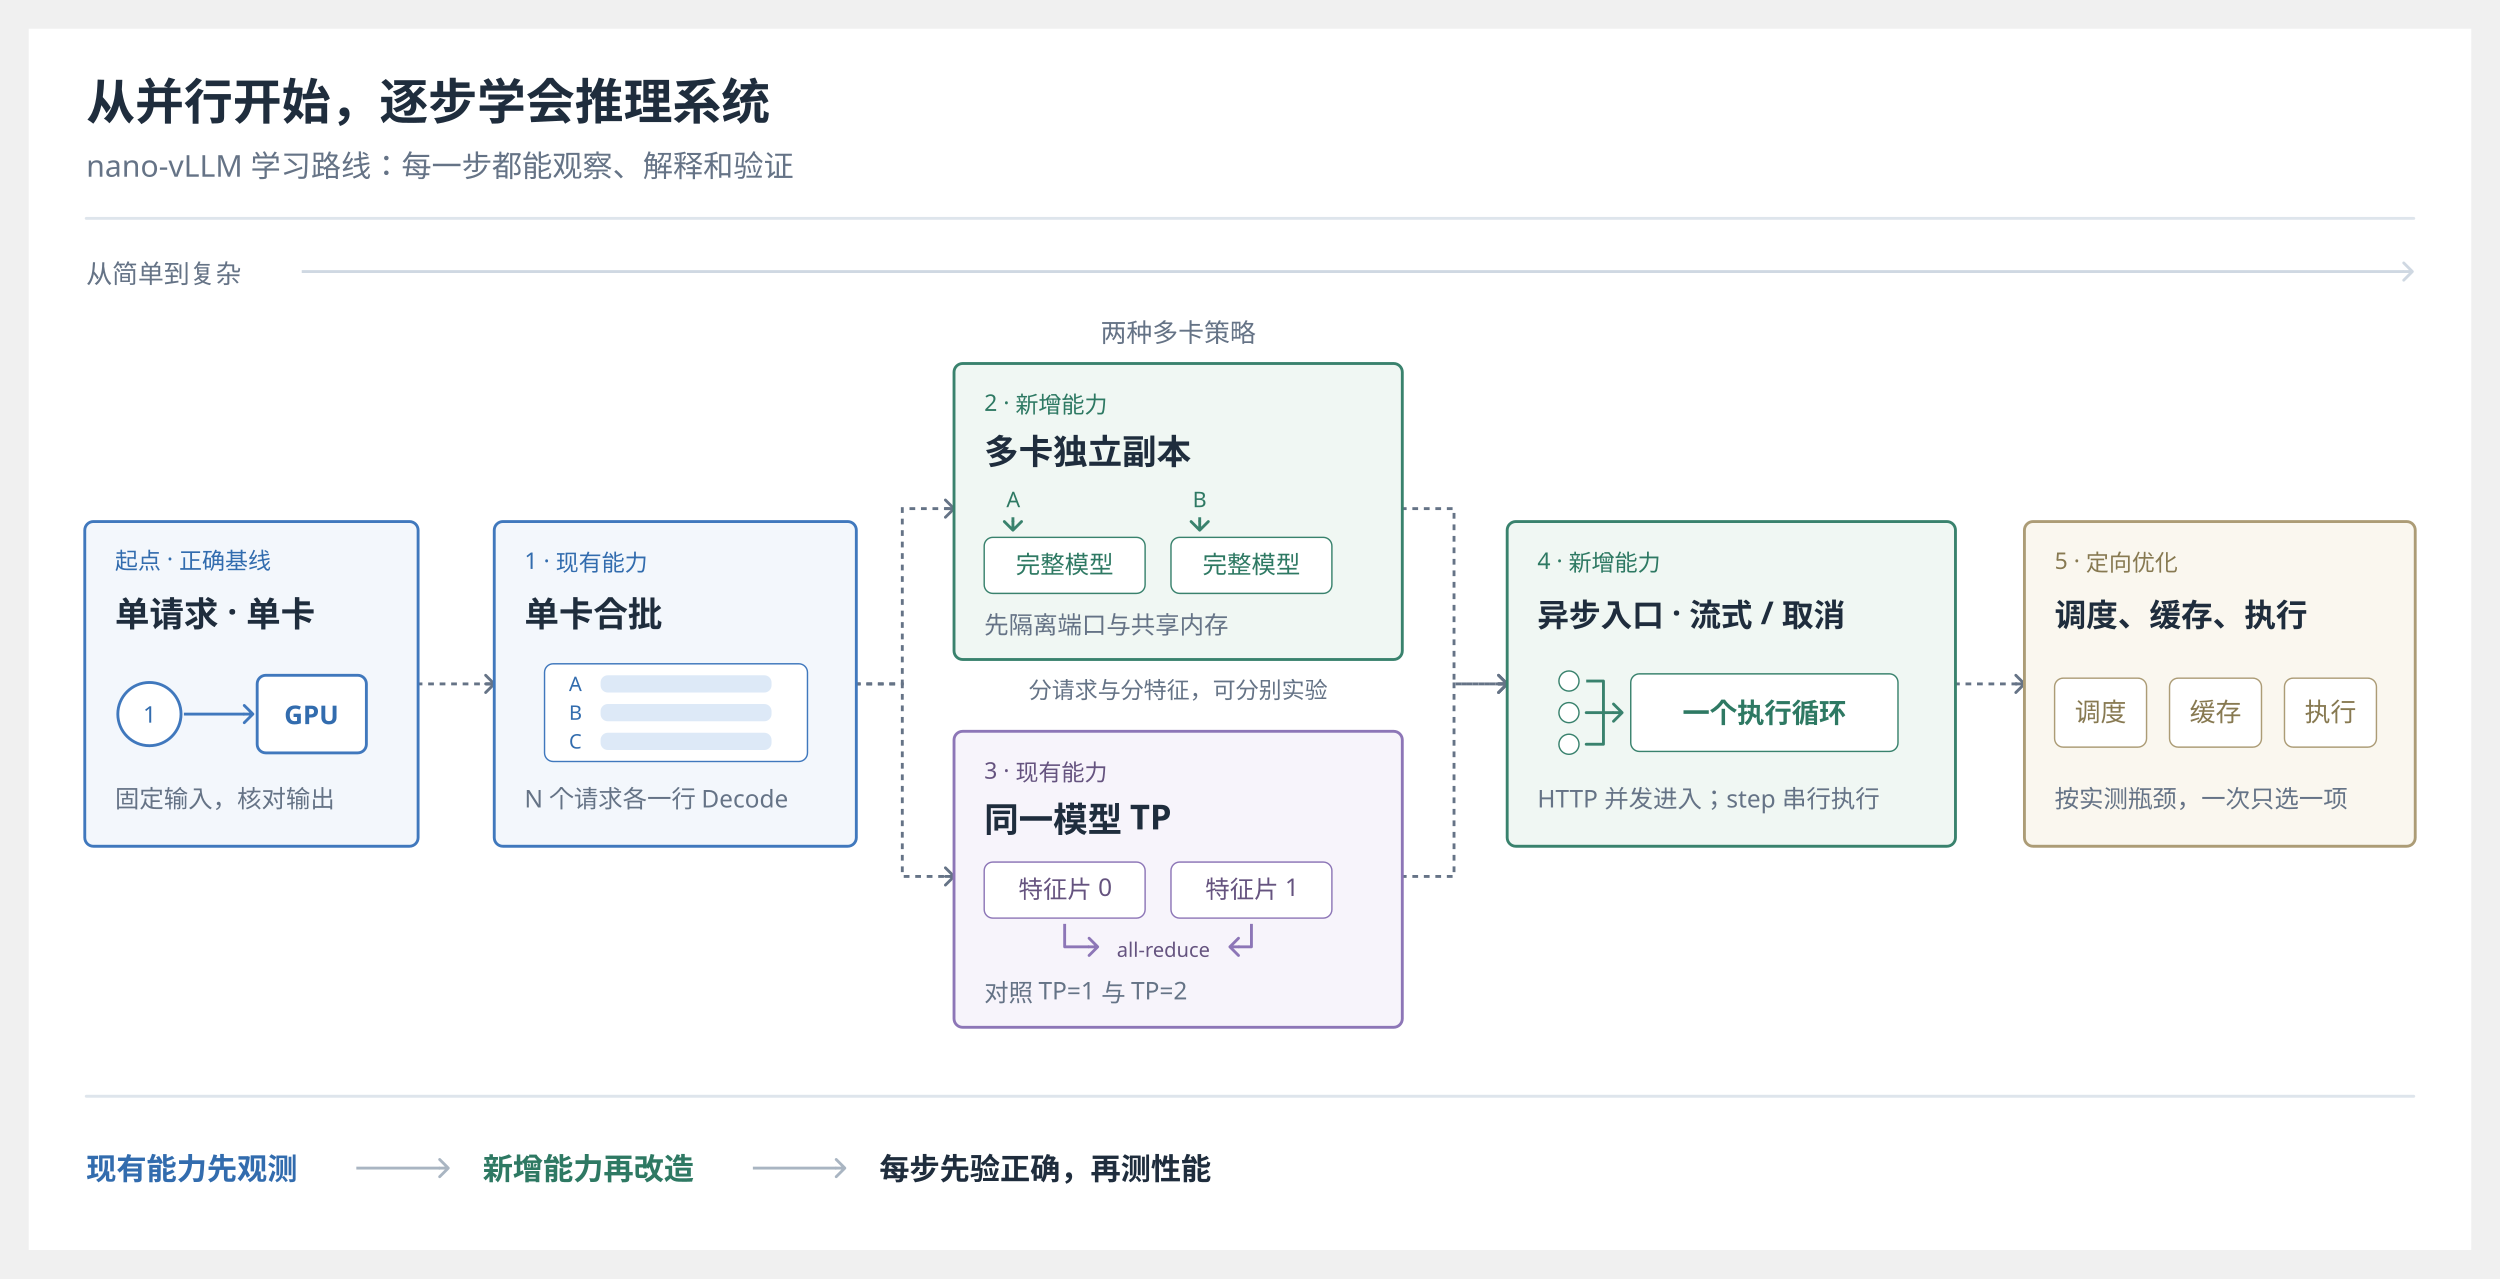
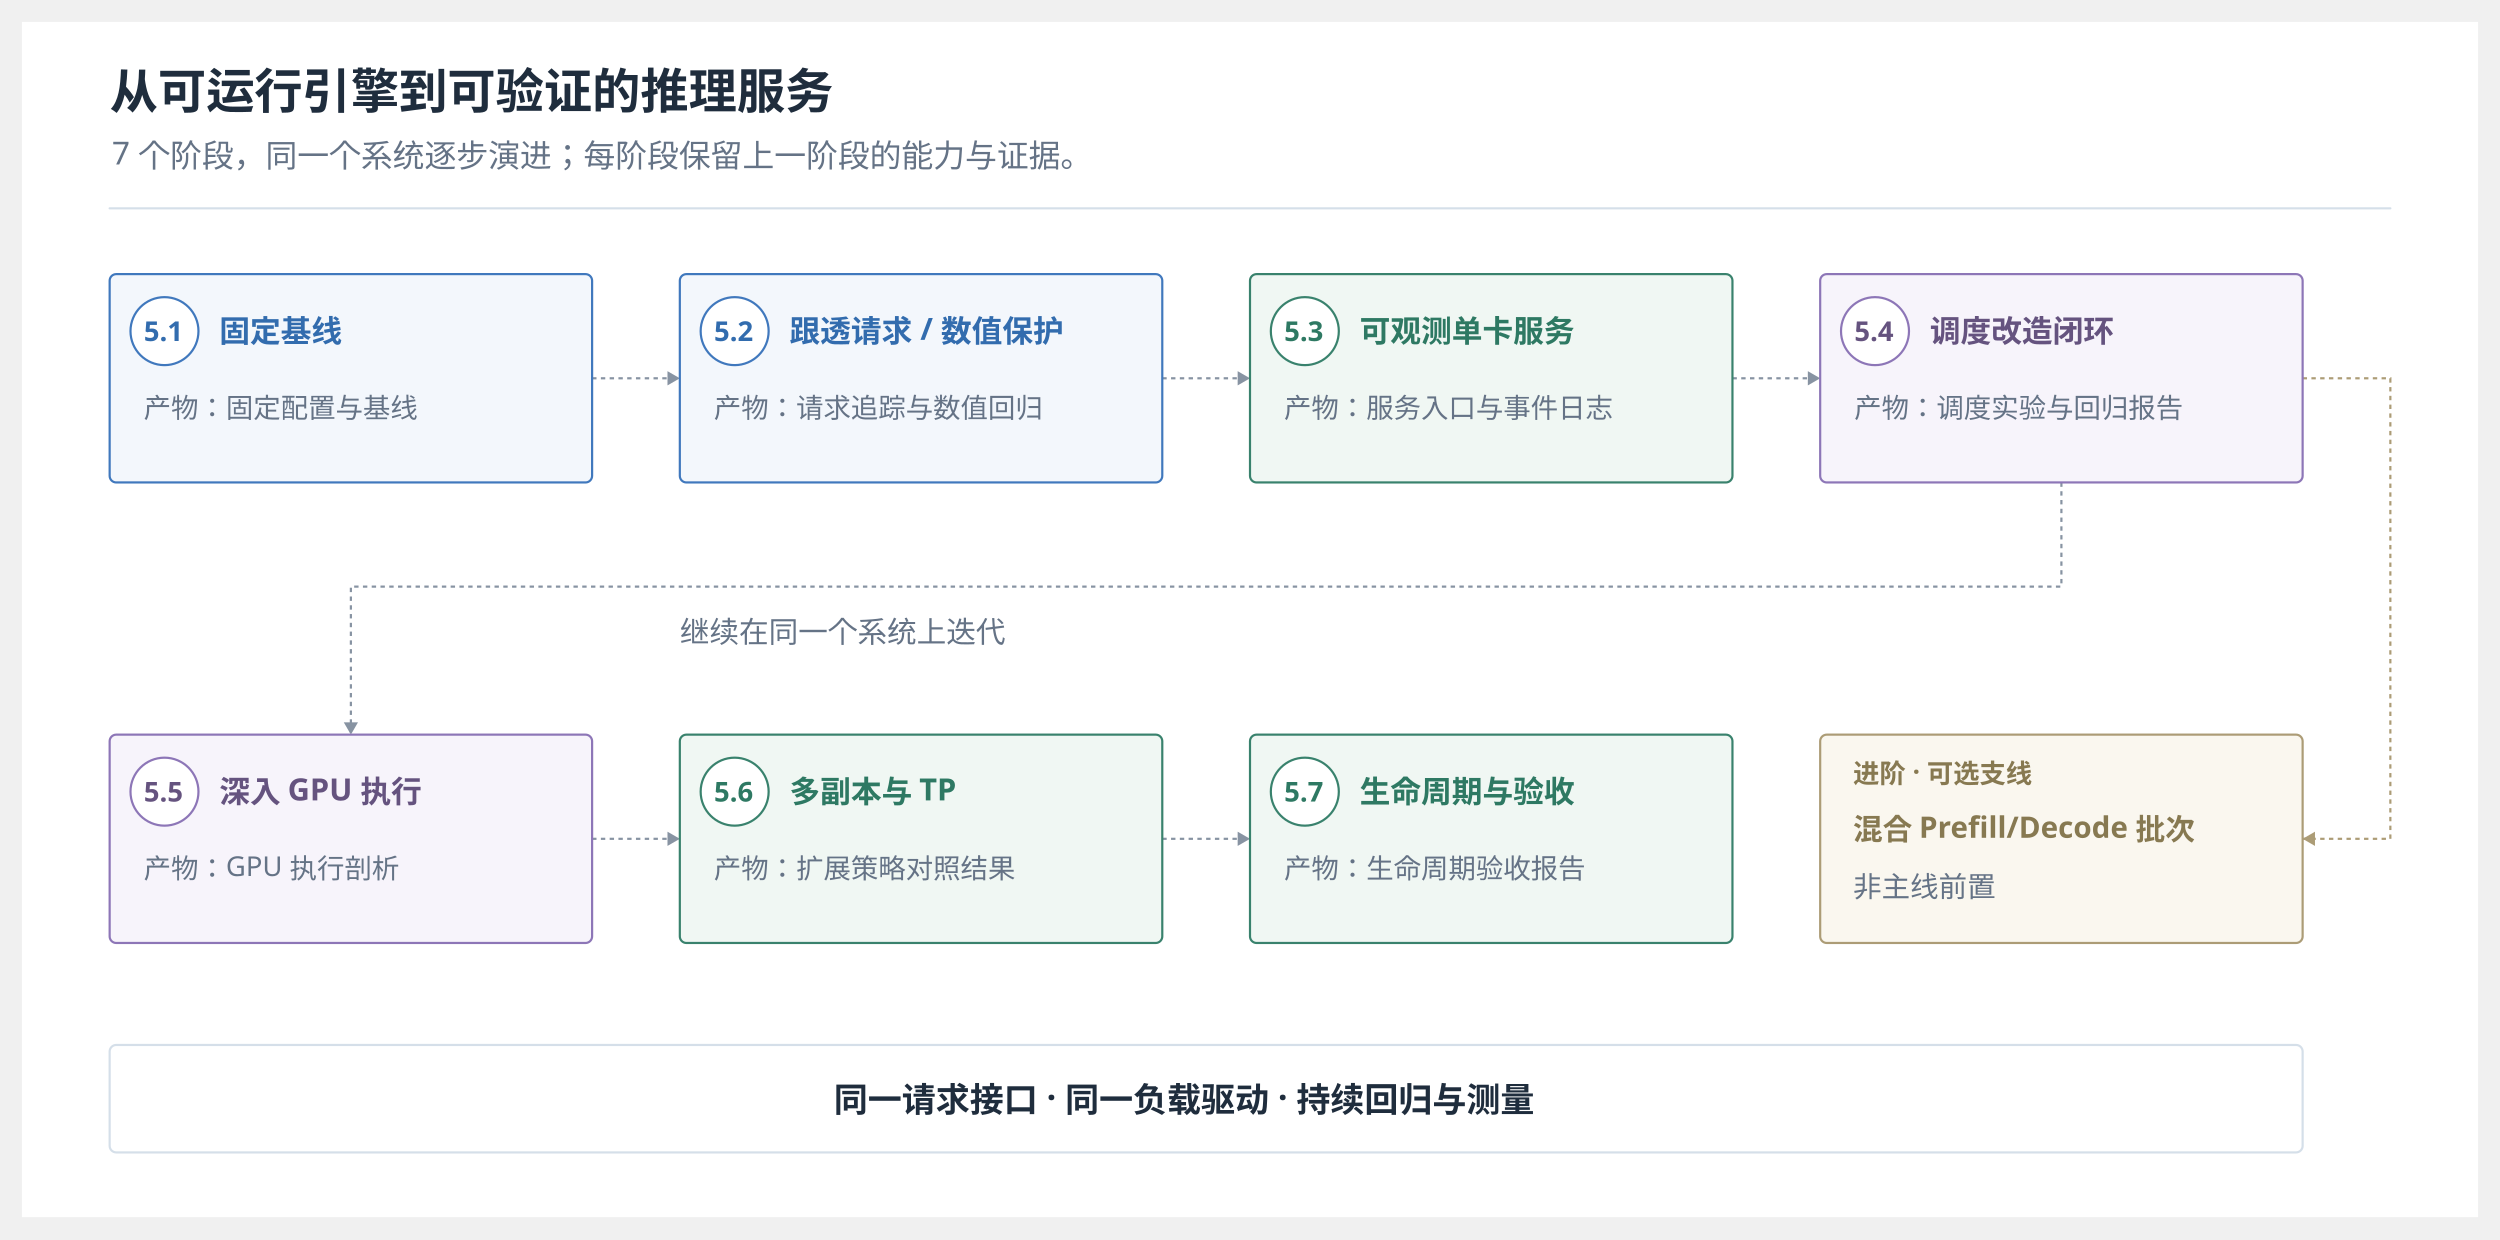
- <svg xmlns="http://www.w3.org/2000/svg" width="1740" height="890" viewBox="-20 -20 1740 890">
+ <svg xmlns="http://www.w3.org/2000/svg" width="2280" height="1130" viewBox="-20 -20 2280 1130">
  <defs>
-     <marker id="connector-arrow-0" markerUnits="userSpaceOnUse" markerWidth="40" markerHeight="40" refX="7" refY="0" orient="auto" overflow="visible">
-       <path fill="none" stroke="#cfd8e2" stroke-width="2" stroke-linecap="round" stroke-linejoin="round" d="M 0 -6 L 6 0 L 0 6 M 0 0 L 6 0" />
-     </marker>
-     <marker id="connector-arrow-1" markerUnits="userSpaceOnUse" markerWidth="40" markerHeight="40" refX="7" refY="0" orient="auto" overflow="visible">
-       <path fill="none" stroke="#657386" stroke-width="2" stroke-linecap="round" stroke-linejoin="round" d="M 0 -6 L 6 0 L 0 6 M 0 0 L 6 0" />
-     </marker>
-     <marker id="connector-arrow-2" markerUnits="userSpaceOnUse" markerWidth="40" markerHeight="40" refX="7" refY="0" orient="auto" overflow="visible">
-       <path fill="none" stroke="#657386" stroke-width="2" stroke-linecap="round" stroke-linejoin="round" d="M 0 -6 L 6 0 L 0 6 M 0 0 L 6 0" />
-     </marker>
-     <marker id="connector-arrow-3" markerUnits="userSpaceOnUse" markerWidth="40" markerHeight="40" refX="7" refY="0" orient="auto" overflow="visible">
-       <path fill="none" stroke="#657386" stroke-width="2" stroke-linecap="round" stroke-linejoin="round" d="M 0 -6 L 6 0 L 0 6 M 0 0 L 6 0" />
-     </marker>
-     <marker id="connector-arrow-4" markerUnits="userSpaceOnUse" markerWidth="40" markerHeight="40" refX="7" refY="0" orient="auto" overflow="visible">
-       <path fill="none" stroke="#657386" stroke-width="2" stroke-linecap="round" stroke-linejoin="round" d="M 0 -6 L 6 0 L 0 6 M 0 0 L 6 0" />
-     </marker>
-     <marker id="connector-arrow-5" markerUnits="userSpaceOnUse" markerWidth="40" markerHeight="40" refX="7" refY="0" orient="auto" overflow="visible">
-       <path fill="none" stroke="#657386" stroke-width="2" stroke-linecap="round" stroke-linejoin="round" d="M 0 -6 L 6 0 L 0 6 M 0 0 L 6 0" />
-     </marker>
-     <marker id="connector-arrow-6" markerUnits="userSpaceOnUse" markerWidth="40" markerHeight="40" refX="7" refY="0" orient="auto" overflow="visible">
-       <path fill="none" stroke="#657386" stroke-width="2" stroke-linecap="round" stroke-linejoin="round" d="M 0 -6 L 6 0 L 0 6 M 0 0 L 6 0" />
-     </marker>
-     <marker id="connector-arrow-7" markerUnits="userSpaceOnUse" markerWidth="40" markerHeight="40" refX="7" refY="0" orient="auto" overflow="visible">
-       <path fill="none" stroke="#4078bd" stroke-width="2" stroke-linecap="round" stroke-linejoin="round" d="M 0 -6 L 6 0 L 0 6 M 0 0 L 6 0" />
-     </marker>
-     <marker id="connector-arrow-8" markerUnits="userSpaceOnUse" markerWidth="40" markerHeight="40" refX="7" refY="0" orient="auto" overflow="visible">
-       <path fill="none" stroke="#39826d" stroke-width="2" stroke-linecap="round" stroke-linejoin="round" d="M 0 -6 L 6 0 L 0 6 M 0 0 L 6 0" />
-     </marker>
-     <marker id="connector-arrow-9" markerUnits="userSpaceOnUse" markerWidth="40" markerHeight="40" refX="7" refY="0" orient="auto" overflow="visible">
-       <path fill="none" stroke="#39826d" stroke-width="2" stroke-linecap="round" stroke-linejoin="round" d="M 0 -6 L 6 0 L 0 6 M 0 0 L 6 0" />
-     </marker>
-     <marker id="connector-arrow-10" markerUnits="userSpaceOnUse" markerWidth="40" markerHeight="40" refX="7" refY="0" orient="auto" overflow="visible">
-       <path fill="none" stroke="#8d76b7" stroke-width="2" stroke-linecap="round" stroke-linejoin="round" d="M 0 -6 L 6 0 L 0 6 M 0 0 L 6 0" />
-     </marker>
-     <marker id="connector-arrow-11" markerUnits="userSpaceOnUse" markerWidth="40" markerHeight="40" refX="7" refY="0" orient="auto" overflow="visible">
-       <path fill="none" stroke="#8d76b7" stroke-width="2" stroke-linecap="round" stroke-linejoin="round" d="M 0 -6 L 6 0 L 0 6 M 0 0 L 6 0" />
-     </marker>
-     <marker id="connector-arrow-12" markerUnits="userSpaceOnUse" markerWidth="40" markerHeight="40" refX="7" refY="0" orient="auto" overflow="visible">
-       <path fill="none" stroke="#39826d" stroke-width="2" stroke-linecap="round" stroke-linejoin="round" d="M 0 -6 L 6 0 L 0 6 M 0 0 L 6 0" />
-     </marker>
-     <marker id="connector-arrow-13" markerUnits="userSpaceOnUse" markerWidth="40" markerHeight="40" refX="7" refY="0" orient="auto" overflow="visible">
-       <path fill="none" stroke="#a9b5c2" stroke-width="2" stroke-linecap="round" stroke-linejoin="round" d="M 0 -6 L 6 0 L 0 6 M 0 0 L 6 0" />
-     </marker>
-     <marker id="connector-arrow-14" markerUnits="userSpaceOnUse" markerWidth="40" markerHeight="40" refX="7" refY="0" orient="auto" overflow="visible">
-       <path fill="none" stroke="#a9b5c2" stroke-width="2" stroke-linecap="round" stroke-linejoin="round" d="M 0 -6 L 6 0 L 0 6 M 0 0 L 6 0" />
+     <marker id="connector-arrow-0" markerUnits="userSpaceOnUse" markerWidth="40" markerHeight="40" refX="11.258" refY="0" orient="auto" overflow="visible">
+       <path fill="#8793a2" stroke="none" d="M 11.258 0 L 0 -6.5 L 0 6.5 Z" />
+     </marker>
+     <marker id="connector-arrow-1" markerUnits="userSpaceOnUse" markerWidth="40" markerHeight="40" refX="11.258" refY="0" orient="auto" overflow="visible">
+       <path fill="#8793a2" stroke="none" d="M 11.258 0 L 0 -6.5 L 0 6.5 Z" />
+     </marker>
+     <marker id="connector-arrow-2" markerUnits="userSpaceOnUse" markerWidth="40" markerHeight="40" refX="11.258" refY="0" orient="auto" overflow="visible">
+       <path fill="#8793a2" stroke="none" d="M 11.258 0 L 0 -6.5 L 0 6.5 Z" />
+     </marker>
+     <marker id="connector-arrow-3" markerUnits="userSpaceOnUse" markerWidth="40" markerHeight="40" refX="11.258" refY="0" orient="auto" overflow="visible">
+       <path fill="#8793a2" stroke="none" d="M 11.258 0 L 0 -6.5 L 0 6.5 Z" />
+     </marker>
+     <marker id="connector-arrow-4" markerUnits="userSpaceOnUse" markerWidth="40" markerHeight="40" refX="11.258" refY="0" orient="auto" overflow="visible">
+       <path fill="#8793a2" stroke="none" d="M 11.258 0 L 0 -6.5 L 0 6.5 Z" />
+     </marker>
+     <marker id="connector-arrow-5" markerUnits="userSpaceOnUse" markerWidth="40" markerHeight="40" refX="11.258" refY="0" orient="auto" overflow="visible">
+       <path fill="#8793a2" stroke="none" d="M 11.258 0 L 0 -6.5 L 0 6.5 Z" />
+     </marker>
+     <marker id="connector-arrow-6" markerUnits="userSpaceOnUse" markerWidth="40" markerHeight="40" refX="11.258" refY="0" orient="auto" overflow="visible">
+       <path fill="#ac9c76" stroke="none" d="M 11.258 0 L 0 -6.5 L 0 6.5 Z" />
    </marker>
  </defs>
-   <g id="o1:1" transform="translate(0, 0)">
-     <rect x="0" y="0" width="1700" height="850" fill="#ffffff" stroke="none" stroke-width="0" rx="0" ry="0" />
-   </g>
-   <g id="a1:1" transform="translate(40, 22.999)">
-     <text font-size="34" font-family="Noto Sans SC" font-weight="bold" fill="#1f2d3d" text-anchor="start" dominant-baseline="alphabetic" x="0">
-       <tspan x="0" y="40.001">
-         <tspan x="0" text-anchor="start">从并行开始，逐步学会推理系统</tspan>
-       </tspan>
-     </text>
-   </g>
-   <g id="a1:2" transform="translate(40, 78.2935)">
-     <text font-size="21" font-family="Noto Sans SC" font-weight="normal" fill="#657386" text-anchor="start" dominant-baseline="alphabetic" x="0">
-       <tspan x="0" y="24.707">
-         <tspan x="0" text-anchor="start">nano-vLLM 学习路线：每一步都能观察、解释和验证</tspan>
-       </tspan>
-     </text>
-   </g>
-   <g id="c1:1" transform="translate(40, 132)">
-     <path fill="none" stroke="#dee5ec" stroke-width="2" stroke-linecap="round" stroke-linejoin="round" d="M 0 0 L 1620 0" />
-   </g>
-   <g id="a1:3" transform="translate(40, 155.823)">
-     <text font-size="18" font-family="Noto Sans SC" font-weight="normal" fill="#657386" text-anchor="start" dominant-baseline="alphabetic" x="0">
-       <tspan x="0" y="21.177">
-         <tspan x="0" text-anchor="start">从简单到复杂</tspan>
-       </tspan>
-     </text>
-   </g>
-   <g id="c1:2" transform="translate(190, 169)">
-     <path fill="none" stroke="#cfd8e2" stroke-width="2" stroke-linecap="butt" stroke-linejoin="round" marker-end="url(#connector-arrow-0)" stroke-dasharray="0 0 1463 7" d="M 0 0 L 1470 0" />
-   </g>
-   <g id="c1:3" transform="translate(270, 456)">
-     <path fill="none" stroke="#657386" stroke-width="2" stroke-dasharray="4 4" marker-end="url(#connector-arrow-1)" d="M 0 0 L 55 0" />
-   </g>
-   <g id="c1:4" transform="translate(575, 334)">
-     <path fill="none" stroke="#657386" stroke-width="2" stroke-dasharray="4 4" marker-end="url(#connector-arrow-2)" d="M 0 122 L 33 122 L 33 0 L 70 0" />
-   </g>
-   <g id="c1:5" transform="translate(575, 456)">
-     <path fill="none" stroke="#657386" stroke-width="2" stroke-dasharray="4 4" marker-end="url(#connector-arrow-3)" d="M 0 0 L 33 0 L 33 134 L 70 134" />
-   </g>
-   <g id="c1:6" transform="translate(955, 334)">
-     <path fill="none" stroke="#657386" stroke-width="2" stroke-dasharray="4 4" marker-end="url(#connector-arrow-4)" d="M 0 0 L 37 0 L 37 122 L 75 122" />
-   </g>
-   <g id="c1:7" transform="translate(955, 456)">
-     <path fill="none" stroke="#657386" stroke-width="2" stroke-dasharray="4 4" marker-end="url(#connector-arrow-5)" d="M 0 134 L 37 134 L 37 0 L 75 0" />
-   </g>
-   <g id="c1:8" transform="translate(1340, 456)">
-     <path fill="none" stroke="#657386" stroke-width="2" stroke-dasharray="4 4" marker-end="url(#connector-arrow-6)" d="M 0 0 L 50 0" />
-   </g>
-   <g id="o1:2" transform="translate(39, 343)">
-     <rect x="0" y="0" width="232" height="226" fill="#f3f7fc" stroke="#4078bd" stroke-width="2" rx="6" ry="6" />
-   </g>
-   <g id="a1:4" transform="translate(60, 357.176)">
-     <text font-size="16" font-family="Noto Sans SC" font-weight="normal" fill="#326cae" text-anchor="start" dominant-baseline="alphabetic" x="0">
-       <tspan x="0" y="18.824">
-         <tspan x="0" text-anchor="start">起点 · 正确基线</tspan>
-       </tspan>
-     </text>
-   </g>
-   <g id="a1:5" transform="translate(60, 387.764)">
-     <text font-size="24" font-family="Noto Sans SC" font-weight="bold" fill="#1f2d3d" text-anchor="start" dominant-baseline="alphabetic" x="0">
+   <g id="o8:18" transform="translate(0, 0)">
+     <rect x="0" y="0" width="2240" height="1090" fill="#ffffff" stroke="none" stroke-width="0" rx="0" ry="0" />
+   </g>
+   <g id="a8:29" transform="translate(80, 27.234)">
+     <text font-size="44" font-family="Noto Sans SC" font-weight="bold" fill="#1f2d3d" text-anchor="start" dominant-baseline="alphabetic" x="0">
+       <tspan x="0" y="51.766">
+         <tspan x="0" text-anchor="start">从可运行引擎到可验证的推理服务</tspan>
+       </tspan>
+     </text>
+   </g>
+   <g id="a8:30" transform="translate(82, 95.8815)">
+     <text font-size="29" font-family="Noto Sans SC" font-weight="normal" fill="#657386" text-anchor="start" dominant-baseline="alphabetic" x="0">
+       <tspan x="0" y="34.119">
+         <tspan x="0" text-anchor="start">7 个阶段，同一个系统逐步演进；每阶段保留上一阶段的能力与证据。</tspan>
+       </tspan>
+     </text>
+   </g>
+   <g id="c8:9" transform="translate(80, 170)">
+     <path fill="none" stroke="#d5dfe9" stroke-width="2" stroke-linecap="round" stroke-linejoin="round" d="M 0 0 L 2080 0" />
+   </g>
+   <g id="c8:10" transform="translate(520, 325)">
+     <path fill="none" stroke="#8793a2" stroke-width="2" stroke-dasharray="4 4" marker-end="url(#connector-arrow-0)" d="M 0 0 L 80 0" />
+   </g>
+   <g id="c8:11" transform="translate(1040, 325)">
+     <path fill="none" stroke="#8793a2" stroke-width="2" stroke-dasharray="4 4" marker-end="url(#connector-arrow-1)" d="M 0 0 L 80 0" />
+   </g>
+   <g id="c8:12" transform="translate(1560, 325)">
+     <path fill="none" stroke="#8793a2" stroke-width="2" stroke-dasharray="4 4" marker-end="url(#connector-arrow-2)" d="M 0 0 L 80 0" />
+   </g>
+   <g id="c8:13" transform="translate(300, 420)">
+     <path fill="none" stroke="#8793a2" stroke-width="2" stroke-dasharray="4 4" marker-end="url(#connector-arrow-3)" d="M 1560 0 L 1560 95 L 0 95 L 0 230" />
+   </g>
+   <g id="a8:31" transform="translate(600, 534.2345)">
+     <text font-size="27" font-family="Noto Sans SC" font-weight="normal" fill="#657386" text-anchor="start" dominant-baseline="alphabetic" x="0">
+       <tspan x="0" y="31.765">
+         <tspan x="0" text-anchor="start">继续在同一个系统上迭代</tspan>
+       </tspan>
+     </text>
+   </g>
+   <g id="c8:14" transform="translate(520, 745)">
+     <path fill="none" stroke="#8793a2" stroke-width="2" stroke-dasharray="4 4" marker-end="url(#connector-arrow-4)" d="M 0 0 L 80 0" />
+   </g>
+   <g id="c8:15" transform="translate(1040, 745)">
+     <path fill="none" stroke="#8793a2" stroke-width="2" stroke-dasharray="4 4" marker-end="url(#connector-arrow-5)" d="M 0 0 L 80 0" />
+   </g>
+   <g id="c8:16" transform="translate(2080, 325)">
+     <path fill="none" stroke="#ac9c76" stroke-width="2" stroke-dasharray="4 4" marker-end="url(#connector-arrow-6)" d="M 0 0 L 80 0 L 80 420 L 0 420" />
+   </g>
+   <g id="o8:19" transform="translate(80, 230)">
+     <rect x="0" y="0" width="440" height="190" fill="#f3f7fc" stroke="#4078bd" stroke-width="2" rx="6" ry="6" />
+   </g>
+   <g id="o8:20" transform="translate(99, 251)">
+     <ellipse fill="#ffffff" stroke="#4078bd" stroke-width="2" cx="31" cy="31" rx="31" ry="31" />
+   </g>
+   <g id="a8:32" transform="translate(99, 261.5875)">
+     <text font-size="25" font-family="Noto Sans SC" font-weight="bold" fill="#326cae" text-anchor="middle" dominant-baseline="alphabetic" x="31">
+       <tspan x="31" y="29.412">
+         <tspan x="12.185" text-anchor="start">5.1</tspan>
+       </tspan>
+     </text>
+   </g>
+   <g id="a8:33" transform="translate(180, 259.058)">
+     <text font-size="28" font-family="Noto Sans SC" font-weight="bold" fill="#326cae" text-anchor="start" dominant-baseline="alphabetic" x="0">
+       <tspan x="0" y="32.942">
+         <tspan x="0" text-anchor="start">固定基线</tspan>
+       </tspan>
+     </text>
+   </g>
+   <g id="a8:34" transform="translate(111, 331.5875)">
+     <text font-size="25" font-family="Noto Sans SC" font-weight="normal" fill="#657386" text-anchor="start" dominant-baseline="alphabetic" x="0">
+       <tspan x="0" y="29.412">
+         <tspan x="0" text-anchor="start">产物：固定配置与基线</tspan>
+       </tspan>
+     </text>
+   </g>
+   <g id="o8:21" transform="translate(600, 230)">
+     <rect x="0" y="0" width="440" height="190" fill="#f3f7fc" stroke="#4078bd" stroke-width="2" rx="6" ry="6" />
+   </g>
+   <g id="o8:22" transform="translate(619, 251)">
+     <ellipse fill="#ffffff" stroke="#4078bd" stroke-width="2" cx="31" cy="31" rx="31" ry="31" />
+   </g>
+   <g id="a8:35" transform="translate(619, 261.5875)">
+     <text font-size="25" font-family="Noto Sans SC" font-weight="bold" fill="#326cae" text-anchor="middle" dominant-baseline="alphabetic" x="31">
+       <tspan x="31" y="29.412">
+         <tspan x="12.185" text-anchor="start">5.2</tspan>
+       </tspan>
+     </text>
+   </g>
+   <g id="a8:36" transform="translate(700, 259.058)">
+     <text font-size="28" font-family="Noto Sans SC" font-weight="bold" fill="#326cae" text-anchor="start" dominant-baseline="alphabetic" x="0">
+       <tspan x="0" y="32.942">
+         <tspan x="0" text-anchor="start">跟透请求 / 数值保护</tspan>
+       </tspan>
+     </text>
+   </g>
+   <g id="a8:37" transform="translate(631, 331.5875)">
+     <text font-size="25" font-family="Noto Sans SC" font-weight="normal" fill="#657386" text-anchor="start" dominant-baseline="alphabetic" x="0">
+       <tspan x="0" y="29.412">
+         <tspan x="0" text-anchor="start">产物：请求追踪与数值回归</tspan>
+       </tspan>
+     </text>
+   </g>
+   <g id="o8:23" transform="translate(1120, 230)">
+     <rect x="0" y="0" width="440" height="190" fill="#f0f7f3" stroke="#39826d" stroke-width="2" rx="6" ry="6" />
+   </g>
+   <g id="o8:24" transform="translate(1139, 251)">
+     <ellipse fill="#ffffff" stroke="#39826d" stroke-width="2" cx="31" cy="31" rx="31" ry="31" />
+   </g>
+   <g id="a8:38" transform="translate(1139, 261.5875)">
+     <text font-size="25" font-family="Noto Sans SC" font-weight="bold" fill="#2e7963" text-anchor="middle" dominant-baseline="alphabetic" x="31">
+       <tspan x="31" y="29.412">
+         <tspan x="12.185" text-anchor="start">5.3</tspan>
+       </tspan>
+     </text>
+   </g>
+   <g id="a8:39" transform="translate(1220, 259.058)">
+     <text font-size="28" font-family="Noto Sans SC" font-weight="bold" fill="#2e7963" text-anchor="start" dominant-baseline="alphabetic" x="0">
+       <tspan x="0" y="32.942">
+         <tspan x="0" text-anchor="start">可观测单卡服务</tspan>
+       </tspan>
+     </text>
+   </g>
+   <g id="a8:40" transform="translate(1151, 331.5875)">
+     <text font-size="25" font-family="Noto Sans SC" font-weight="normal" fill="#657386" text-anchor="start" dominant-baseline="alphabetic" x="0">
+       <tspan x="0" y="29.412">
+         <tspan x="0" text-anchor="start">产物：服务入口与事件日志</tspan>
+       </tspan>
+     </text>
+   </g>
+   <g id="o8:25" transform="translate(1640, 230)">
+     <rect x="0" y="0" width="440" height="190" fill="#f7f4fb" stroke="#8d76b7" stroke-width="2" rx="6" ry="6" />
+   </g>
+   <g id="o8:26" transform="translate(1659, 251)">
+     <ellipse fill="#ffffff" stroke="#8d76b7" stroke-width="2" cx="31" cy="31" rx="31" ry="31" />
+   </g>
+   <g id="a8:41" transform="translate(1659, 261.5875)">
+     <text font-size="25" font-family="Noto Sans SC" font-weight="bold" fill="#65537f" text-anchor="middle" dominant-baseline="alphabetic" x="31">
+       <tspan x="31" y="29.412">
+         <tspan x="12.185" text-anchor="start">5.4</tspan>
+       </tspan>
+     </text>
+   </g>
+   <g id="a8:42" transform="translate(1740, 259.058)">
+     <text font-size="28" font-family="Noto Sans SC" font-weight="bold" fill="#65537f" text-anchor="start" dominant-baseline="alphabetic" x="0">
+       <tspan x="0" y="32.942">
+         <tspan x="0" text-anchor="start">调度改造闭环</tspan>
+       </tspan>
+     </text>
+   </g>
+   <g id="a8:43" transform="translate(1671, 331.5875)">
+     <text font-size="25" font-family="Noto Sans SC" font-weight="normal" fill="#657386" text-anchor="start" dominant-baseline="alphabetic" x="0">
+       <tspan x="0" y="29.412">
+         <tspan x="0" text-anchor="start">产物：调度实验与回归报告</tspan>
+       </tspan>
+     </text>
+   </g>
+   <g id="o8:27" transform="translate(80, 650)">
+     <rect x="0" y="0" width="440" height="190" fill="#f7f4fb" stroke="#8d76b7" stroke-width="2" rx="6" ry="6" />
+   </g>
+   <g id="o8:28" transform="translate(99, 671)">
+     <ellipse fill="#ffffff" stroke="#8d76b7" stroke-width="2" cx="31" cy="31" rx="31" ry="31" />
+   </g>
+   <g id="a8:44" transform="translate(99, 681.5875)">
+     <text font-size="25" font-family="Noto Sans SC" font-weight="bold" fill="#65537f" text-anchor="middle" dominant-baseline="alphabetic" x="31">
+       <tspan x="31" y="29.412">
+         <tspan x="12.185" text-anchor="start">5.5</tspan>
+       </tspan>
+     </text>
+   </g>
+   <g id="a8:45" transform="translate(180, 679.058)">
+     <text font-size="28" font-family="Noto Sans SC" font-weight="bold" fill="#65537f" text-anchor="start" dominant-baseline="alphabetic" x="0">
+       <tspan x="0" y="32.942">
+         <tspan x="0" text-anchor="start">深入 GPU 执行</tspan>
+       </tspan>
+     </text>
+   </g>
+   <g id="a8:46" transform="translate(111, 751.5875)">
+     <text font-size="25" font-family="Noto Sans SC" font-weight="normal" fill="#657386" text-anchor="start" dominant-baseline="alphabetic" x="0">
+       <tspan x="0" y="29.412">
+         <tspan x="0" text-anchor="start">产物：GPU 执行剖析</tspan>
+       </tspan>
+     </text>
+   </g>
+   <g id="o8:29" transform="translate(600, 650)">
+     <rect x="0" y="0" width="440" height="190" fill="#f0f7f3" stroke="#39826d" stroke-width="2" rx="6" ry="6" />
+   </g>
+   <g id="o8:30" transform="translate(619, 671)">
+     <ellipse fill="#ffffff" stroke="#39826d" stroke-width="2" cx="31" cy="31" rx="31" ry="31" />
+   </g>
+   <g id="a8:47" transform="translate(619, 681.5875)">
+     <text font-size="25" font-family="Noto Sans SC" font-weight="bold" fill="#2e7963" text-anchor="middle" dominant-baseline="alphabetic" x="31">
+       <tspan x="31" y="29.412">
+         <tspan x="12.185" text-anchor="start">5.6</tspan>
+       </tspan>
+     </text>
+   </g>
+   <g id="a8:48" transform="translate(700, 679.058)">
+     <text font-size="28" font-family="Noto Sans SC" font-weight="bold" fill="#2e7963" text-anchor="start" dominant-baseline="alphabetic" x="0">
+       <tspan x="0" y="32.942">
+         <tspan x="0" text-anchor="start">多副本与 TP</tspan>
+       </tspan>
+     </text>
+   </g>
+   <g id="a8:49" transform="translate(631, 751.5875)">
+     <text font-size="25" font-family="Noto Sans SC" font-weight="normal" fill="#657386" text-anchor="start" dominant-baseline="alphabetic" x="0">
+       <tspan x="0" y="29.412">
+         <tspan x="0" text-anchor="start">产物：扩展策略对照结果</tspan>
+       </tspan>
+     </text>
+   </g>
+   <g id="o8:31" transform="translate(1120, 650)">
+     <rect x="0" y="0" width="440" height="190" fill="#f0f7f3" stroke="#39826d" stroke-width="2" rx="6" ry="6" />
+   </g>
+   <g id="o8:32" transform="translate(1139, 671)">
+     <ellipse fill="#ffffff" stroke="#39826d" stroke-width="2" cx="31" cy="31" rx="31" ry="31" />
+   </g>
+   <g id="a8:50" transform="translate(1139, 681.5875)">
+     <text font-size="25" font-family="Noto Sans SC" font-weight="bold" fill="#2e7963" text-anchor="middle" dominant-baseline="alphabetic" x="31">
+       <tspan x="31" y="29.412">
+         <tspan x="12.185" text-anchor="start">5.7</tspan>
+       </tspan>
+     </text>
+   </g>
+   <g id="a8:51" transform="translate(1220, 679.058)">
+     <text font-size="28" font-family="Noto Sans SC" font-weight="bold" fill="#2e7963" text-anchor="start" dominant-baseline="alphabetic" x="0">
+       <tspan x="0" y="32.942">
+         <tspan x="0" text-anchor="start">生命周期与验收</tspan>
+       </tspan>
+     </text>
+   </g>
+   <g id="a8:52" transform="translate(1151, 751.5875)">
+     <text font-size="25" font-family="Noto Sans SC" font-weight="normal" fill="#657386" text-anchor="start" dominant-baseline="alphabetic" x="0">
+       <tspan x="0" y="29.412">
+         <tspan x="0" text-anchor="start">产物：生命周期验收报告</tspan>
+       </tspan>
+     </text>
+   </g>
+   <g id="o8:33" transform="translate(1640, 650)">
+     <rect x="0" y="0" width="440" height="190" fill="#faf7ef" stroke="#ac9c76" stroke-width="2" rx="6" ry="6" />
+   </g>
+   <g id="a8:53" transform="translate(1670, 665.764)">
+     <text font-size="24" font-family="Noto Sans SC" font-weight="bold" fill="#877951" text-anchor="start" dominant-baseline="alphabetic" x="0">
      <tspan x="0" y="28.236">
-         <tspan x="0" text-anchor="start">单请求 · 单卡</tspan>
-       </tspan>
-     </text>
-   </g>
-   <g id="o1:3" transform="translate(62, 455)">
-     <ellipse fill="#ffffff" stroke="#4078bd" stroke-width="2" cx="22" cy="22" rx="22" ry="22" />
-   </g>
-   <g id="a1:6" transform="translate(78, 464.176)">
-     <text font-size="16" font-family="Noto Sans SC" font-weight="normal" fill="#326cae" text-anchor="middle" dominant-baseline="alphabetic" x="6">
-       <tspan x="6" y="18.824">
-         <tspan x="1.56" text-anchor="start">1</tspan>
-       </tspan>
-     </text>
-   </g>
-   <g id="c1:9" transform="translate(108, 477)">
-     <path fill="none" stroke="#4078bd" stroke-width="2" stroke-linecap="butt" stroke-linejoin="round" marker-end="url(#connector-arrow-7)" stroke-dasharray="0 0 42 7" d="M 0 0 L 49 0" />
-   </g>
-   <g id="o1:4" transform="translate(159, 450)">
-     <rect x="0" y="0" width="76" height="54" fill="#ffffff" stroke="#4078bd" stroke-width="2" rx="6" ry="6" />
-   </g>
-   <g id="a1:7" transform="translate(171.5, 462.823)">
-     <text font-size="18" font-family="Noto Sans SC" font-weight="bold" fill="#326cae" text-anchor="middle" dominant-baseline="alphabetic" x="25.5">
-       <tspan x="25.5" y="21.177">
-         <tspan x="6.31" text-anchor="start">GPU</tspan>
-       </tspan>
-     </text>
-   </g>
-   <g id="a1:8" transform="translate(60, 521.9995)">
-     <text font-size="17" font-family="Noto Sans SC" font-weight="normal" fill="#657386" text-anchor="start" dominant-baseline="alphabetic" x="0">
-       <tspan x="0" y="20.001">
-         <tspan x="0" text-anchor="start">固定输入，核对输出</tspan>
-       </tspan>
-     </text>
-   </g>
-   <g id="o1:5" transform="translate(324, 343)">
-     <rect x="0" y="0" width="252" height="226" fill="#f3f7fc" stroke="#4078bd" stroke-width="2" rx="6" ry="6" />
-   </g>
-   <g id="a1:9" transform="translate(345, 357.176)">
-     <text font-size="16" font-family="Noto Sans SC" font-weight="normal" fill="#326cae" text-anchor="start" dominant-baseline="alphabetic" x="0">
-       <tspan x="0" y="18.824">
-         <tspan x="0" text-anchor="start">1 · 现有能力</tspan>
-       </tspan>
-     </text>
-   </g>
-   <g id="a1:10" transform="translate(345, 387.764)">
-     <text font-size="24" font-family="Noto Sans SC" font-weight="bold" fill="#1f2d3d" text-anchor="start" dominant-baseline="alphabetic" x="0">
-       <tspan x="0" y="28.236">
-         <tspan x="0" text-anchor="start">单卡合批</tspan>
-       </tspan>
-     </text>
-   </g>
-   <g id="o1:6" transform="translate(359, 442)">
-     <rect x="0" y="0" width="183" height="68" fill="#ffffff" stroke="#4078bd" stroke-width="1" rx="6" ry="6" />
-   </g>
-   <g id="a1:11" transform="translate(376, 444.529)">
-     <text font-size="14" font-family="Noto Sans SC" font-weight="normal" fill="#326cae" text-anchor="start" dominant-baseline="alphabetic" x="0">
-       <tspan x="0" y="16.471">
-         <tspan x="0" text-anchor="start">A</tspan>
-       </tspan>
-     </text>
-   </g>
-   <g id="a1:12" transform="translate(376, 464.529)">
-     <text font-size="14" font-family="Noto Sans SC" font-weight="normal" fill="#326cae" text-anchor="start" dominant-baseline="alphabetic" x="0">
-       <tspan x="0" y="16.471">
-         <tspan x="0" text-anchor="start">B</tspan>
-       </tspan>
-     </text>
-   </g>
-   <g id="a1:13" transform="translate(376, 484.529)">
-     <text font-size="14" font-family="Noto Sans SC" font-weight="normal" fill="#326cae" text-anchor="start" dominant-baseline="alphabetic" x="0">
-       <tspan x="0" y="16.471">
-         <tspan x="0" text-anchor="start">C</tspan>
-       </tspan>
-     </text>
-   </g>
-   <g id="o1:7" transform="translate(398, 450)">
-     <rect x="0" y="0" width="119" height="12" fill="#dde9f7" stroke="none" stroke-width="0" rx="5" ry="5" />
-   </g>
-   <g id="o1:8" transform="translate(398, 470)">
-     <rect x="0" y="0" width="119" height="12" fill="#dde9f7" stroke="none" stroke-width="0" rx="5" ry="5" />
-   </g>
-   <g id="o1:9" transform="translate(398, 490)">
-     <rect x="0" y="0" width="119" height="12" fill="#dde9f7" stroke="none" stroke-width="0" rx="5" ry="5" />
-   </g>
-   <g id="a1:14" transform="translate(345, 521.9995)">
-     <text font-size="17" font-family="Noto Sans SC" font-weight="normal" fill="#657386" text-anchor="start" dominant-baseline="alphabetic" x="0">
-       <tspan x="0" y="20.001">
-         <tspan x="0" text-anchor="start">N 个请求各一行 Decode</tspan>
-       </tspan>
-     </text>
-   </g>
-   <g id="a1:15" transform="translate(742.5, 196.823)">
-     <text font-size="18" font-family="Noto Sans SC" font-weight="normal" fill="#657386" text-anchor="middle" dominant-baseline="alphabetic" x="57.5">
-       <tspan x="57.5" y="21.177">
-         <tspan x="3.5" text-anchor="start">两种多卡策略</tspan>
-       </tspan>
-     </text>
-   </g>
-   <g id="o1:10" transform="translate(644, 233)">
-     <rect x="0" y="0" width="312" height="206" fill="#f0f7f3" stroke="#39826d" stroke-width="2" rx="6" ry="6" />
-   </g>
-   <g id="a1:16" transform="translate(665, 247.176)">
-     <text font-size="16" font-family="Noto Sans SC" font-weight="normal" fill="#2e7963" text-anchor="start" dominant-baseline="alphabetic" x="0">
-       <tspan x="0" y="18.824">
-         <tspan x="0" text-anchor="start">2 · 新增能力</tspan>
-       </tspan>
-     </text>
-   </g>
-   <g id="a1:17" transform="translate(665, 274.764)">
-     <text font-size="24" font-family="Noto Sans SC" font-weight="bold" fill="#1f2d3d" text-anchor="start" dominant-baseline="alphabetic" x="0">
-       <tspan x="0" y="28.236">
-         <tspan x="0" text-anchor="start">多卡独立副本</tspan>
-       </tspan>
-     </text>
-   </g>
-   <g id="a1:18" transform="translate(679, 315.3525)">
-     <text font-size="15" font-family="Noto Sans SC" font-weight="normal" fill="#2e7963" text-anchor="middle" dominant-baseline="alphabetic" x="6">
-       <tspan x="6" y="17.648">
-         <tspan x="1.44" text-anchor="start">A</tspan>
-       </tspan>
-     </text>
-   </g>
-   <g id="a1:19" transform="translate(808.5, 315.3525)">
-     <text font-size="15" font-family="Noto Sans SC" font-weight="normal" fill="#2e7963" text-anchor="middle" dominant-baseline="alphabetic" x="6.5">
-       <tspan x="6.5" y="17.648">
-         <tspan x="1.57" text-anchor="start">B</tspan>
-       </tspan>
-     </text>
-   </g>
-   <g id="c1:10" transform="translate(685, 340)">
-     <path fill="none" stroke="#39826d" stroke-width="2" stroke-linecap="butt" stroke-linejoin="round" marker-end="url(#connector-arrow-8)" stroke-dasharray="0 0 3 7" d="M 0 0 L 0 10" />
-   </g>
-   <g id="c1:11" transform="translate(815, 340)">
-     <path fill="none" stroke="#39826d" stroke-width="2" stroke-linecap="butt" stroke-linejoin="round" marker-end="url(#connector-arrow-9)" stroke-dasharray="0 0 3 7" d="M 0 0 L 0 10" />
-   </g>
-   <g id="o1:11" transform="translate(665, 354)">
-     <rect x="0" y="0" width="112" height="39" fill="#ffffff" stroke="#39826d" stroke-width="1" rx="6" ry="6" />
-   </g>
-   <g id="o1:12" transform="translate(795, 354)">
-     <rect x="0" y="0" width="112" height="39" fill="#ffffff" stroke="#39826d" stroke-width="1" rx="6" ry="6" />
-   </g>
-   <g id="a1:20" transform="translate(684.5, 358.9995)">
-     <text font-size="17" font-family="Noto Sans SC" font-weight="normal" fill="#2e7963" text-anchor="middle" dominant-baseline="alphabetic" x="36.5">
-       <tspan x="36.5" y="20.001">
-         <tspan x="2.5" text-anchor="start">完整模型</tspan>
-       </tspan>
-     </text>
-   </g>
-   <g id="a1:21" transform="translate(814.5, 358.9995)">
-     <text font-size="17" font-family="Noto Sans SC" font-weight="normal" fill="#2e7963" text-anchor="middle" dominant-baseline="alphabetic" x="36.5">
-       <tspan x="36.5" y="20.001">
-         <tspan x="2.5" text-anchor="start">完整模型</tspan>
-       </tspan>
-     </text>
-   </g>
-   <g id="a1:22" transform="translate(665, 400.9995)">
-     <text font-size="17" font-family="Noto Sans SC" font-weight="normal" fill="#657386" text-anchor="start" dominant-baseline="alphabetic" x="0">
-       <tspan x="0" y="20.001">
-         <tspan x="0" text-anchor="start">先隔离端口与共享内存</tspan>
-       </tspan>
-     </text>
-   </g>
-   <g id="a1:23" transform="translate(690.5, 447.176)">
-     <text font-size="16" font-family="Noto Sans SC" font-weight="normal" fill="#657386" text-anchor="middle" dominant-baseline="alphabetic" x="109.5">
-       <tspan x="109.5" y="18.824">
-         <tspan x="5.5" text-anchor="start">分请求与分特征，可分别实验</tspan>
-       </tspan>
-     </text>
-   </g>
-   <g id="o1:13" transform="translate(644, 489)">
-     <rect x="0" y="0" width="312" height="206" fill="#f7f4fb" stroke="#8d76b7" stroke-width="2" rx="6" ry="6" />
-   </g>
-   <g id="a1:24" transform="translate(665, 503.176)">
-     <text font-size="16" font-family="Noto Sans SC" font-weight="normal" fill="#65537f" text-anchor="start" dominant-baseline="alphabetic" x="0">
-       <tspan x="0" y="18.824">
-         <tspan x="0" text-anchor="start">3 · 现有能力</tspan>
-       </tspan>
-     </text>
-   </g>
-   <g id="a1:25" transform="translate(665, 530.764)">
-     <text font-size="24" font-family="Noto Sans SC" font-weight="bold" fill="#1f2d3d" text-anchor="start" dominant-baseline="alphabetic" x="0">
-       <tspan x="0" y="28.236">
-         <tspan x="0" text-anchor="start">同一模型 TP</tspan>
-       </tspan>
-     </text>
-   </g>
-   <g id="o1:14" transform="translate(665, 580)">
-     <rect x="0" y="0" width="112" height="39" fill="#ffffff" stroke="#8d76b7" stroke-width="1" rx="6" ry="6" />
-   </g>
-   <g id="o1:15" transform="translate(795, 580)">
-     <rect x="0" y="0" width="112" height="39" fill="#ffffff" stroke="#8d76b7" stroke-width="1" rx="6" ry="6" />
-   </g>
-   <g id="a1:26" transform="translate(686.5, 584.9995)">
-     <text font-size="17" font-family="Noto Sans SC" font-weight="normal" fill="#65537f" text-anchor="middle" dominant-baseline="alphabetic" x="34.5">
-       <tspan x="34.5" y="20.001">
-         <tspan x="2.38" text-anchor="start">特征片 0</tspan>
-       </tspan>
-     </text>
-   </g>
-   <g id="a1:27" transform="translate(816.5, 584.9995)">
-     <text font-size="17" font-family="Noto Sans SC" font-weight="normal" fill="#65537f" text-anchor="middle" dominant-baseline="alphabetic" x="34.5">
-       <tspan x="34.5" y="20.001">
-         <tspan x="2.38" text-anchor="start">特征片 1</tspan>
-       </tspan>
-     </text>
-   </g>
-   <g id="c1:12" transform="translate(721, 623)">
-     <path fill="none" stroke="#8d76b7" stroke-width="2" stroke-linecap="butt" stroke-linejoin="round" marker-end="url(#connector-arrow-10)" stroke-dasharray="0 0 33 7" d="M 0 0 L 0 16 L 24 16" />
-   </g>
-   <g id="c1:13" transform="translate(835, 623)">
-     <path fill="none" stroke="#8d76b7" stroke-width="2" stroke-linecap="butt" stroke-linejoin="round" marker-end="url(#connector-arrow-11)" stroke-dasharray="0 0 25 7" d="M 16 0 L 16 16 L 0 16" />
-   </g>
-   <g id="a1:28" transform="translate(754.5, 629.529)">
-     <text font-size="14" font-family="Noto Sans SC" font-weight="normal" fill="#65537f" text-anchor="middle" dominant-baseline="alphabetic" x="35.5">
-       <tspan x="35.5" y="16.471">
-         <tspan x="2.77" text-anchor="start">all-reduce</tspan>
-       </tspan>
-     </text>
-   </g>
-   <g id="a1:29" transform="translate(665, 656.9995)">
-     <text font-size="17" font-family="Noto Sans SC" font-weight="normal" fill="#657386" text-anchor="start" dominant-baseline="alphabetic" x="0">
-       <tspan x="0" y="20.001">
-         <tspan x="0" text-anchor="start">对照 TP=1 与 TP=2</tspan>
-       </tspan>
-     </text>
-   </g>
-   <g id="o1:16" transform="translate(1029, 343)">
-     <rect x="0" y="0" width="312" height="226" fill="#f0f7f3" stroke="#39826d" stroke-width="2" rx="6" ry="6" />
-   </g>
-   <g id="a1:30" transform="translate(1050, 357.176)">
-     <text font-size="16" font-family="Noto Sans SC" font-weight="normal" fill="#2e7963" text-anchor="start" dominant-baseline="alphabetic" x="0">
-       <tspan x="0" y="18.824">
-         <tspan x="0" text-anchor="start">4 · 新增能力</tspan>
-       </tspan>
-     </text>
-   </g>
-   <g id="a1:31" transform="translate(1050, 390.117)">
-     <text font-size="22" font-family="Noto Sans SC" font-weight="bold" fill="#1f2d3d" text-anchor="start" dominant-baseline="alphabetic" x="0">
-       <tspan x="0" y="25.883">
-         <tspan x="0" text-anchor="start">异步入口 · 流式 / 取消</tspan>
-       </tspan>
-     </text>
-   </g>
-   <g id="o1:17" transform="translate(1065, 447)">
-     <ellipse fill="#ffffff" stroke="#39826d" stroke-width="1" cx="7" cy="7" rx="7" ry="7" />
-   </g>
-   <g id="o1:18" transform="translate(1065, 469)">
-     <ellipse fill="#ffffff" stroke="#39826d" stroke-width="1" cx="7" cy="7" rx="7" ry="7" />
-   </g>
-   <g id="o1:19" transform="translate(1065, 491)">
-     <ellipse fill="#ffffff" stroke="#39826d" stroke-width="1" cx="7" cy="7" rx="7" ry="7" />
-   </g>
-   <g id="c1:14" transform="translate(1084, 454)">
-     <path fill="none" stroke="#39826d" stroke-width="2" stroke-linecap="butt" stroke-linejoin="round" marker-end="url(#connector-arrow-12)" stroke-dasharray="0 0 41 7" d="M 0 0 L 12 0 L 12 22 L 26 22" />
-   </g>
-   <g id="c1:15" transform="translate(1084, 476)">
-     <path fill="none" stroke="#39826d" stroke-width="2" stroke-linecap="round" stroke-linejoin="round" d="M 0 22 L 12 22 L 12 0" />
-   </g>
-   <g id="c1:16" transform="translate(1084, 476)">
-     <path fill="none" stroke="#39826d" stroke-width="2" stroke-linecap="round" stroke-linejoin="round" d="M 0 0 L 12 0" />
-   </g>
-   <g id="o1:20" transform="translate(1115, 449)">
-     <rect x="0" y="0" width="186" height="54" fill="#ffffff" stroke="#39826d" stroke-width="1" rx="6" ry="6" />
-   </g>
-   <g id="a1:32" transform="translate(1136, 460.6465)">
-     <text font-size="19" font-family="Noto Sans SC" font-weight="bold" fill="#2e7963" text-anchor="middle" dominant-baseline="alphabetic" x="72">
-       <tspan x="72" y="22.354">
-         <tspan x="15" text-anchor="start">一个执行循环</tspan>
-       </tspan>
-     </text>
-   </g>
-   <g id="a1:33" transform="translate(1050, 521.9995)">
-     <text font-size="17" font-family="Noto Sans SC" font-weight="normal" fill="#657386" text-anchor="start" dominant-baseline="alphabetic" x="0">
-       <tspan x="0" y="20.001">
-         <tspan x="0" text-anchor="start">HTTP 并发进入；step 串行执行</tspan>
-       </tspan>
-     </text>
-   </g>
-   <g id="o1:21" transform="translate(1389, 343)">
-     <rect x="0" y="0" width="272" height="226" fill="#faf7ef" stroke="#ac9c76" stroke-width="2" rx="6" ry="6" />
-   </g>
-   <g id="a1:34" transform="translate(1410, 357.176)">
-     <text font-size="16" font-family="Noto Sans SC" font-weight="normal" fill="#877951" text-anchor="start" dominant-baseline="alphabetic" x="0">
-       <tspan x="0" y="18.824">
-         <tspan x="0" text-anchor="start">5 · 定向优化</tspan>
-       </tspan>
-     </text>
-   </g>
-   <g id="a1:35" transform="translate(1410, 390.117)">
-     <text font-size="22" font-family="Noto Sans SC" font-weight="bold" fill="#1f2d3d" text-anchor="start" dominant-baseline="alphabetic" x="0">
-       <tspan x="0" y="25.883">
-         <tspan x="0" text-anchor="start">调度、缓存、执行</tspan>
-       </tspan>
-     </text>
-   </g>
-   <g id="o1:22" transform="translate(1410, 452)">
-     <rect x="0" y="0" width="64" height="48" fill="#ffffff" stroke="#ac9c76" stroke-width="1" rx="6" ry="6" />
-   </g>
-   <g id="o1:23" transform="translate(1490, 452)">
-     <rect x="0" y="0" width="64" height="48" fill="#ffffff" stroke="#ac9c76" stroke-width="1" rx="6" ry="6" />
-   </g>
-   <g id="o1:24" transform="translate(1570, 452)">
-     <rect x="0" y="0" width="64" height="48" fill="#ffffff" stroke="#ac9c76" stroke-width="1" rx="6" ry="6" />
-   </g>
-   <g id="a1:36" transform="translate(1422, 460.823)">
-     <text font-size="18" font-family="Noto Sans SC" font-weight="normal" fill="#877951" text-anchor="middle" dominant-baseline="alphabetic" x="20">
-       <tspan x="20" y="21.177">
-         <tspan x="2" text-anchor="start">调度</tspan>
-       </tspan>
-     </text>
-   </g>
-   <g id="a1:37" transform="translate(1502, 460.823)">
-     <text font-size="18" font-family="Noto Sans SC" font-weight="normal" fill="#877951" text-anchor="middle" dominant-baseline="alphabetic" x="20">
-       <tspan x="20" y="21.177">
-         <tspan x="2" text-anchor="start">缓存</tspan>
-       </tspan>
-     </text>
-   </g>
-   <g id="a1:38" transform="translate(1582, 460.823)">
-     <text font-size="18" font-family="Noto Sans SC" font-weight="normal" fill="#877951" text-anchor="middle" dominant-baseline="alphabetic" x="20">
-       <tspan x="20" y="21.177">
-         <tspan x="2" text-anchor="start">执行</tspan>
-       </tspan>
-     </text>
-   </g>
-   <g id="a1:39" transform="translate(1410, 521.9995)">
-     <text font-size="17" font-family="Noto Sans SC" font-weight="normal" fill="#657386" text-anchor="start" dominant-baseline="alphabetic" x="0">
-       <tspan x="0" y="20.001">
-         <tspan x="0" text-anchor="start">按实测瓶颈，一次只选一项</tspan>
-       </tspan>
-     </text>
-   </g>
-   <g id="c1:17" transform="translate(40, 743)">
-     <path fill="none" stroke="#dee5ec" stroke-width="2" stroke-linecap="round" stroke-linejoin="round" d="M 0 0 L 1620 0" />
-   </g>
-   <g id="a1:40" transform="translate(40, 776.2935)">
-     <text font-size="21" font-family="Noto Sans SC" font-weight="bold" fill="#326cae" text-anchor="start" dominant-baseline="alphabetic" x="0">
-       <tspan x="0" y="24.707">
-         <tspan x="0" text-anchor="start">现有能力先观测</tspan>
-       </tspan>
-     </text>
-   </g>
-   <g id="c1:18" transform="translate(228, 793)">
-     <path fill="none" stroke="#a9b5c2" stroke-width="2" stroke-linecap="butt" stroke-linejoin="round" marker-end="url(#connector-arrow-13)" stroke-dasharray="0 0 58 7" d="M 0 0 L 65 0" />
-   </g>
-   <g id="a1:41" transform="translate(316, 776.2935)">
-     <text font-size="21" font-family="Noto Sans SC" font-weight="bold" fill="#2e7963" text-anchor="start" dominant-baseline="alphabetic" x="0">
-       <tspan x="0" y="24.707">
-         <tspan x="0" text-anchor="start">新增能力再改造</tspan>
-       </tspan>
-     </text>
-   </g>
-   <g id="c1:19" transform="translate(504, 793)">
-     <path fill="none" stroke="#a9b5c2" stroke-width="2" stroke-linecap="butt" stroke-linejoin="round" marker-end="url(#connector-arrow-14)" stroke-dasharray="0 0 58 7" d="M 0 0 L 65 0" />
-   </g>
-   <g id="a1:42" transform="translate(592, 776.2935)">
-     <text font-size="21" font-family="Noto Sans SC" font-weight="bold" fill="#1f2d3d" text-anchor="start" dominant-baseline="alphabetic" x="0">
-       <tspan x="0" y="24.707">
-         <tspan x="0" text-anchor="start">每步先验正确，再测性能</tspan>
+         <tspan x="0" text-anchor="start">进阶 · 可选支线</tspan>
+       </tspan>
+     </text>
+   </g>
+   <g id="a8:54" transform="translate(1670, 714.2345)">
+     <text font-size="27" font-family="Noto Sans SC" font-weight="bold" fill="#877951" text-anchor="start" dominant-baseline="alphabetic" x="0">
+       <tspan x="0" y="31.765">
+         <tspan x="0" text-anchor="start">混合 Prefill/Decode 批次</tspan>
+       </tspan>
+     </text>
+   </g>
+   <g id="a8:55" transform="translate(1670, 767.411)">
+     <text font-size="26" font-family="Noto Sans SC" font-weight="normal" fill="#657386" text-anchor="start" dominant-baseline="alphabetic" x="0">
+       <tspan x="0" y="30.589">
+         <tspan x="0" text-anchor="start">非主线前置</tspan>
+       </tspan>
+     </text>
+   </g>
+   <g id="o8:34" transform="translate(80, 933)">
+     <rect x="0" y="0" width="2000" height="98" fill="#ffffff" stroke="#d5dfe9" stroke-width="2" rx="6" ry="6" />
+   </g>
+   <g id="a8:56" transform="translate(728, 957.5285)">
+     <text font-size="31" font-family="Noto Sans SC" font-weight="bold" fill="#1f2d3d" text-anchor="middle" dominant-baseline="alphabetic" x="352">
+       <tspan x="352" y="36.472">
+         <tspan x="12.42" text-anchor="start">同一请求接口 · 同一负载驱动 · 持续回归与测量</tspan>
      </tspan>
    </text>
  </g>
</svg>
